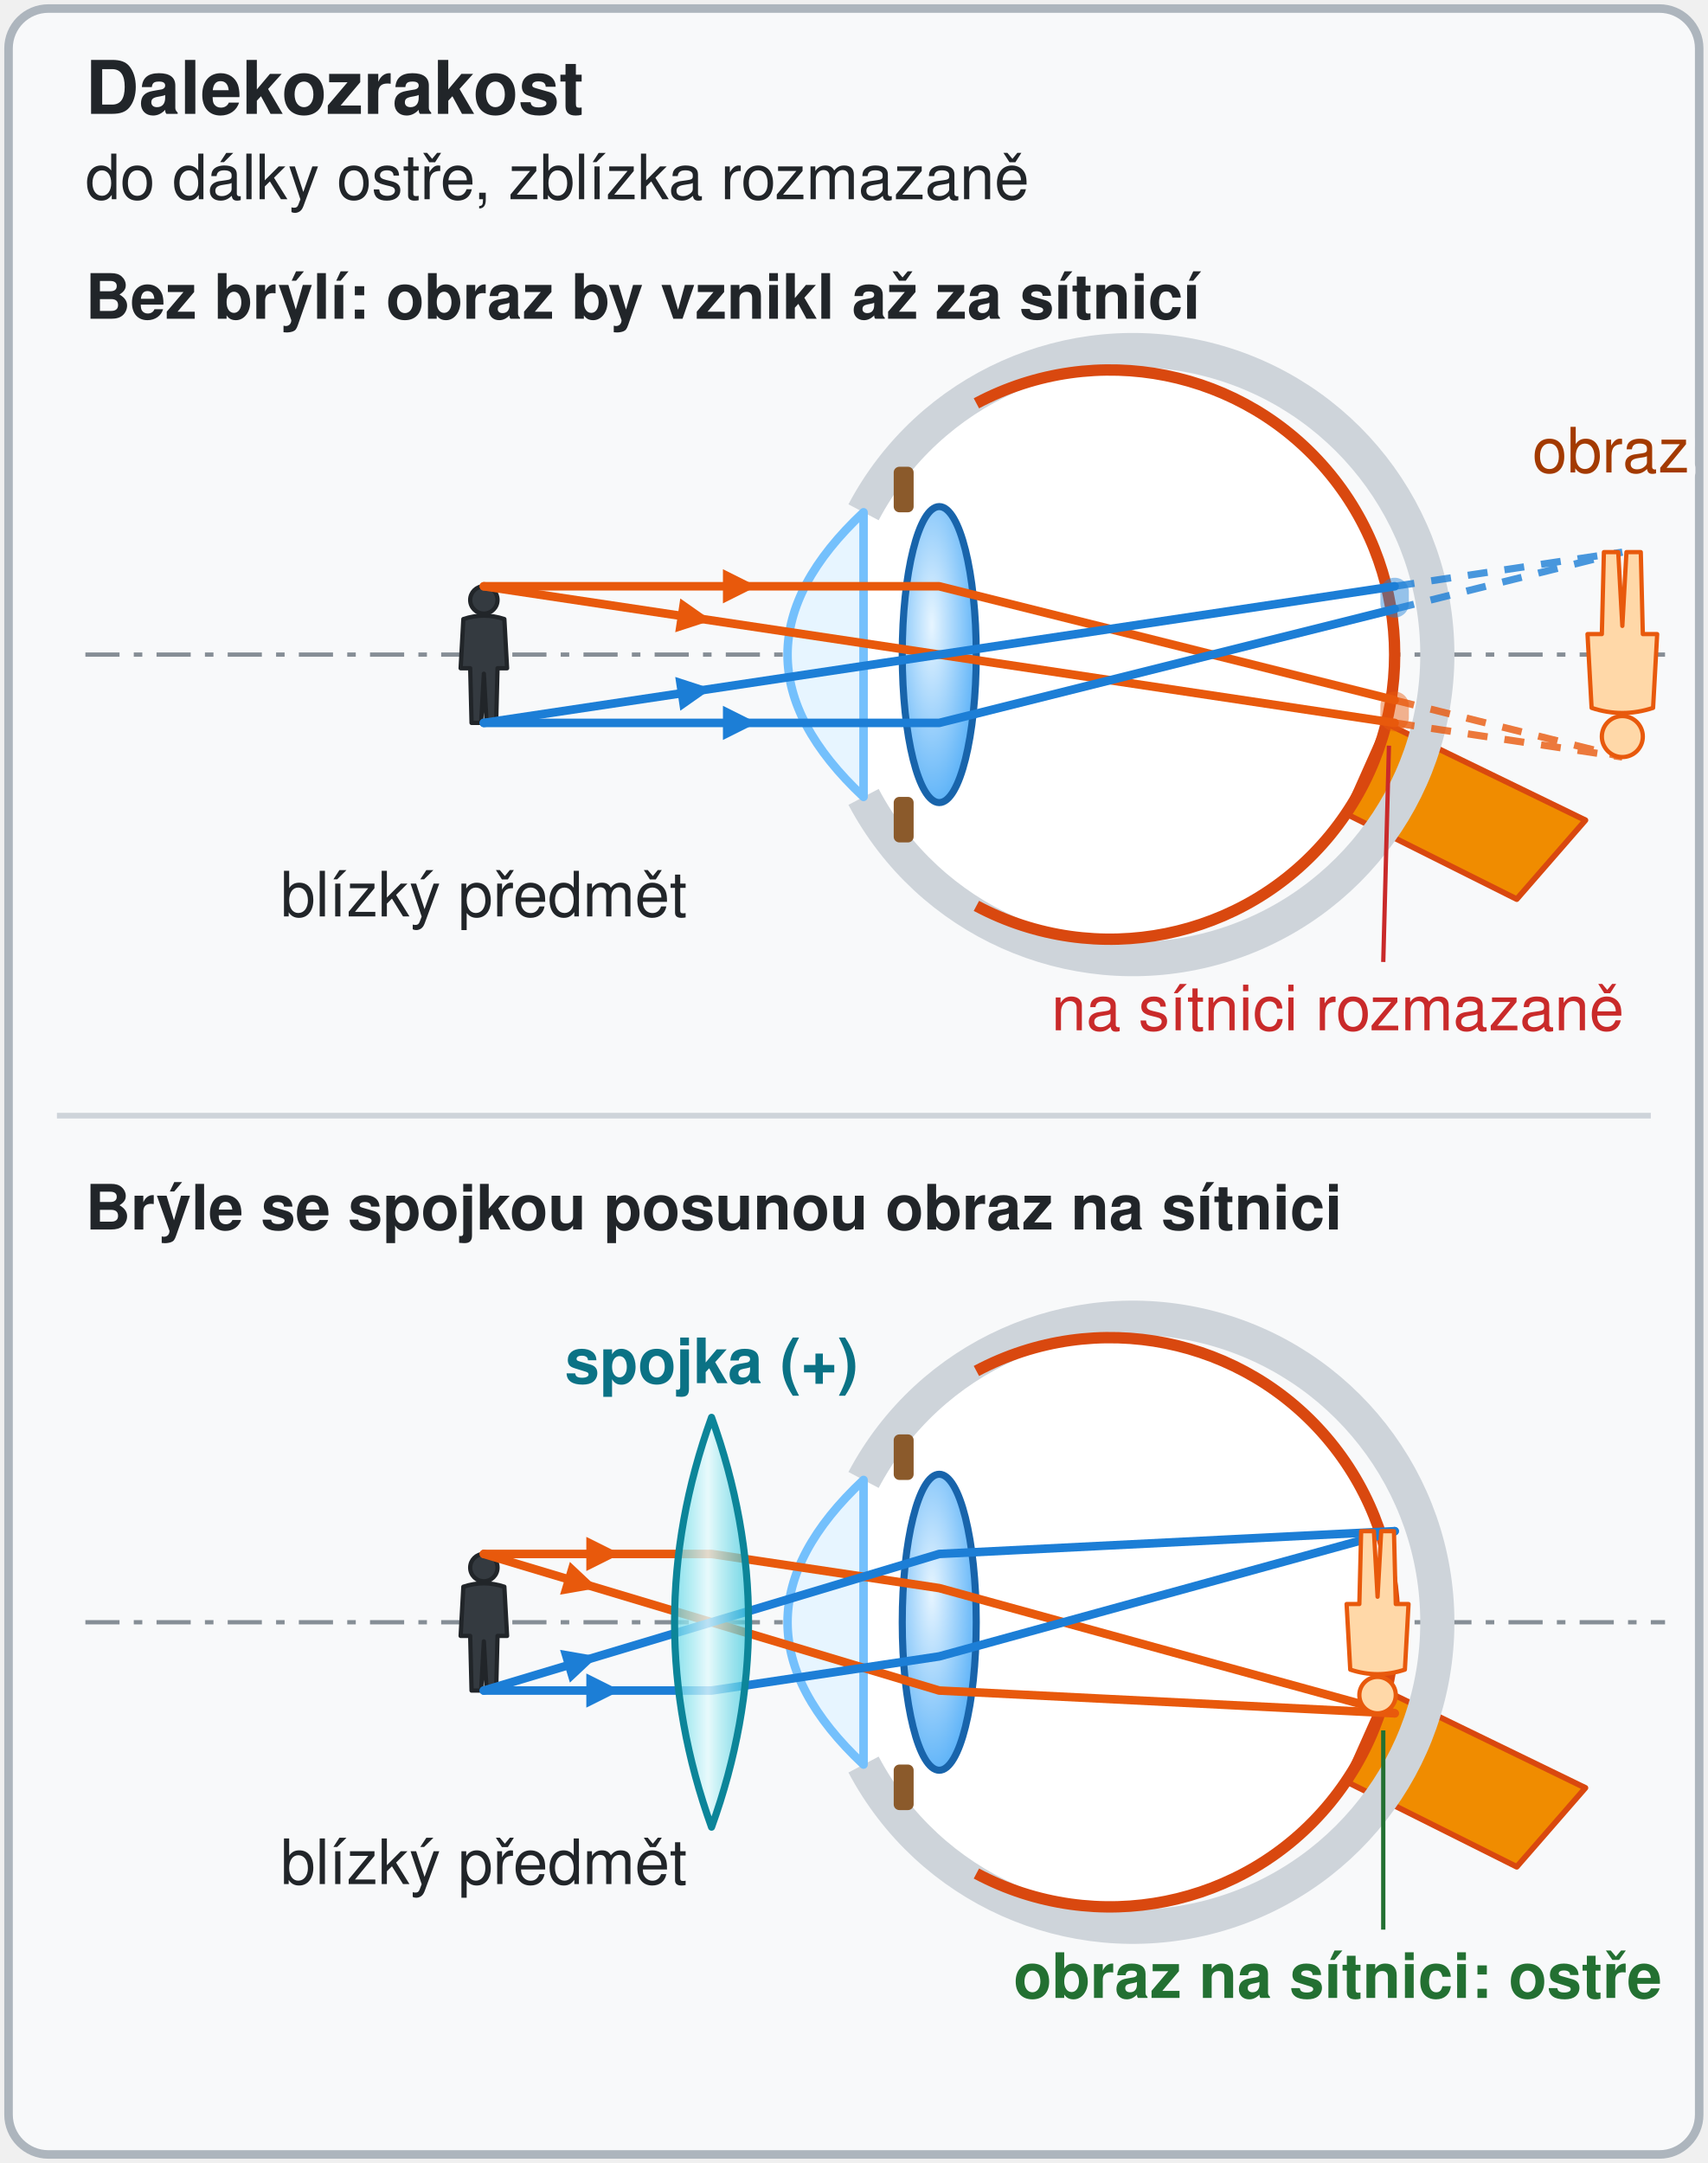
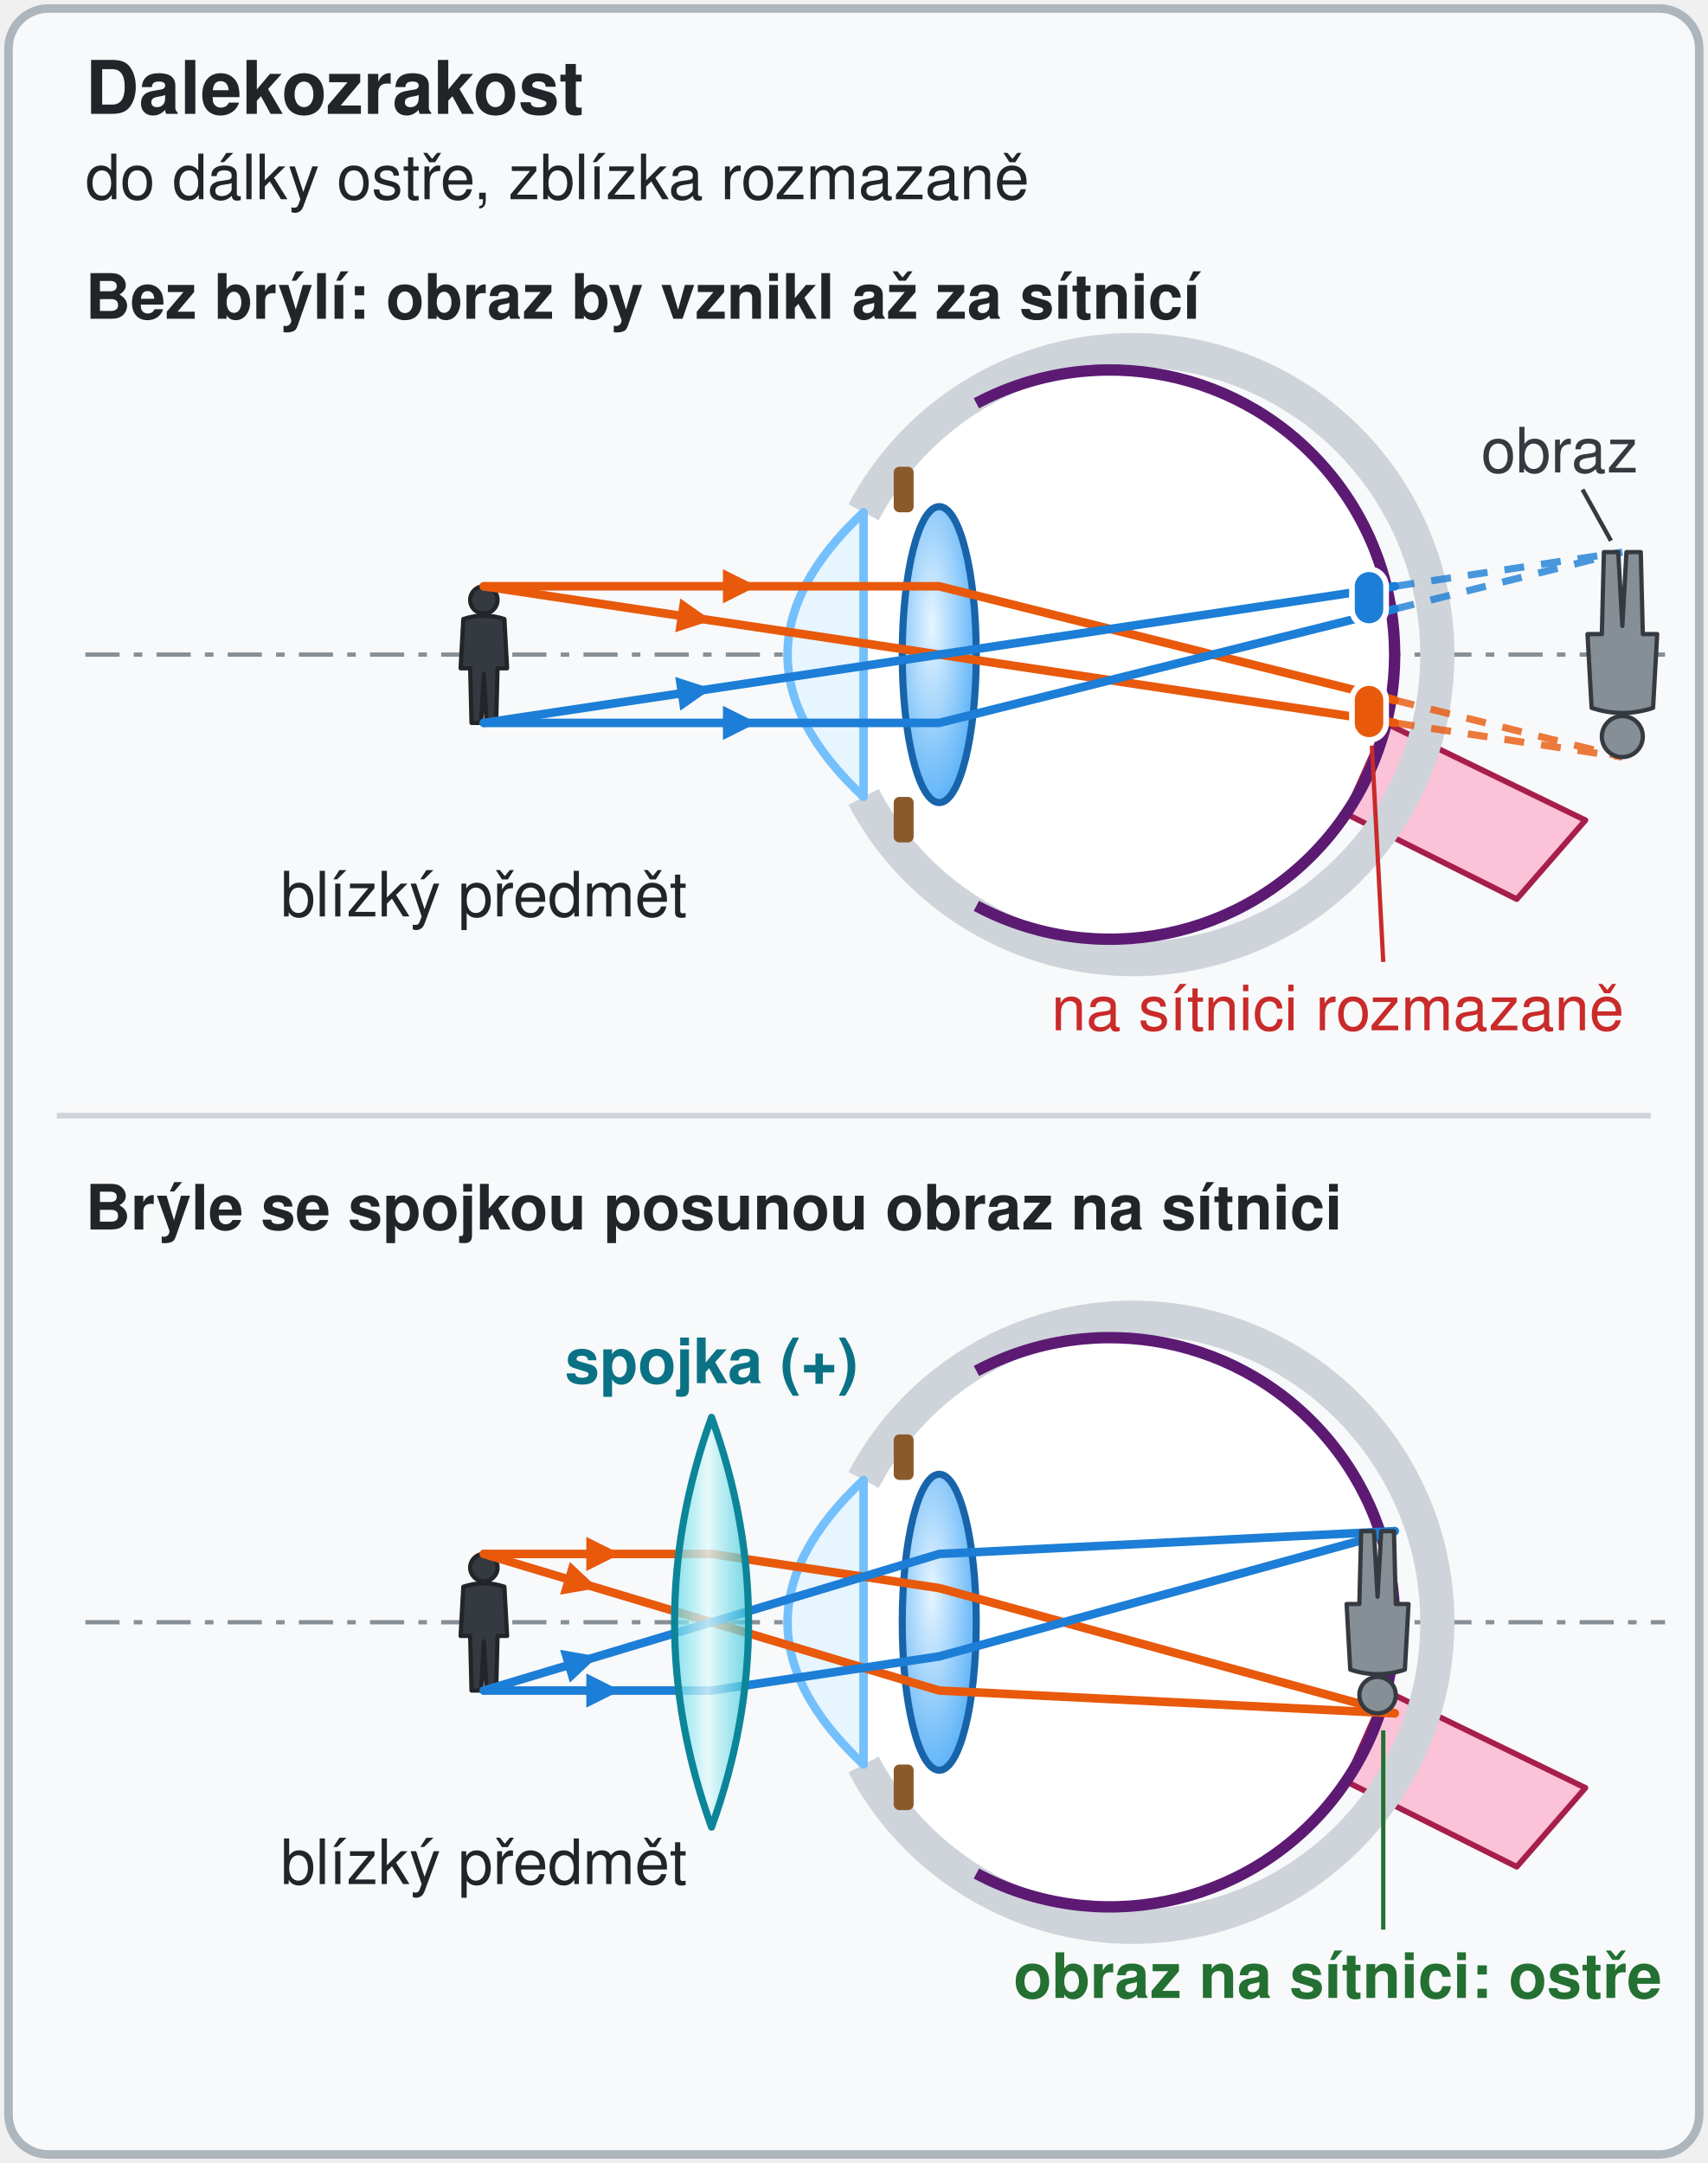
<svg xmlns="http://www.w3.org/2000/svg" viewBox="0 0 600 760" font-family="'Segoe UI', Helvetica, Arial, sans-serif" role="img" aria-label="Dalekozrakost. Nahoře oko bez brýlí: paprsky od blízké postavy se na sítnici ještě nesejdou, obraz by vznikl až za sítnicí a na sítnici dopadá rozmazaně. Dole jsou před okem brýle se spojkou (kladné dioptrie): paprsky se před okem trochu sbíhají a obraz vznikne přesně na sítnici, postava je vidět ostře. Animace: brýle se spojkou sjedou před oko a obraz se posune dopředu na sítnici.">
  <style>
/* Překresleno podle předlohy: PDF lekce 26 Oko, vady oka, str. 9 (obrázek Dalekozrakost / Krátkozrakost: postava vlevo,
   oko v řezu, nahoře obraz mimo sítnici, dole brýlová čočka před okem a obraz na sítnici). Text podle výkladu.
   Model: oko = tenká spojka f = 96 px v místě čočky, sítnice 160 px za ní; brýle = spojka f = 160 px, 80 px před čočkou oka.
   Předmět 160 px před čočkou, polovina výšky 24. Bez brýlí: b = 240 (obraz za sítnicí), polovina obrazu 36.
   S brýlemi: obraz přesně na sítnici (b = 160), polovina obrazu 32. Paprsky z hlavy oranžové, z nohou modré.
   Dolní panel, animace 10 s, smyčka: 0–15 % stav bez brýlí, 15–22 % paprsky bez brýlí zhasnou, 18–30 % brýle sjedou před oko, 30–40 % rozsvítí se paprsky s brýlemi
   a obraz se posune na sítnici, obraz se posune 22–40 %, popisek „ostře“ 30–40 %, 88–100 % návrat. Bez animace (prefers-reduced-motion)
   = koncový stav: brýle nasazené, obraz na sítnici (atributy níže). Horní panel je stav (bez animace). */
.bryle { animation: bryle 10s ease-in-out infinite; }
.stA { animation: stA 10s linear infinite; }
.stB { animation: stB 10s linear infinite; }
.obr { transform-box: view-box; transform-origin: 490px 570px; animation: obr 10s ease-in-out infinite; }
@keyframes bryle { 0%, 18% { transform: translateY(-30px); opacity: 0; } 30%, 90% { transform: translateY(0); opacity: 1; } 96%, 100% { transform: translateY(-30px); opacity: 0; } }
@keyframes stA { 0%, 15% { opacity: 1; } 22%, 96% { opacity: 0; } 100% { opacity: 1; } }
@keyframes stB { 0%, 30% { opacity: 0; } 40%, 88% { opacity: 1; } 94%, 100% { opacity: 0; } }
@keyframes obr { 0%, 22% { transform: translateX(80px) scale(1.13); } 40%, 90% { transform: translateX(0) scale(1); } 96%, 100% { transform: translateX(80px) scale(1.13); } }
@media (prefers-reduced-motion: reduce) { .bryle, .stA, .stB, .obr { animation: none; } }
</style>
  <defs>
    <radialGradient id="cocka" cx="0.4" cy="0.4" r="0.7">
      <stop offset="0" stop-color="#e7f5ff" />
      <stop offset="1" stop-color="#4dabf7" />
    </radialGradient>
    <linearGradient id="sklo" x1="0" y1="0" x2="1" y2="0">
      <stop offset="0" stop-color="#66d9e8" stop-opacity="0.75" />
      <stop offset="0.45" stop-color="#e3fafc" stop-opacity="0.8" />
      <stop offset="1" stop-color="#3bc9db" stop-opacity="0.7" />
    </linearGradient>
  </defs>
  <rect x="3" y="3" width="594" height="754" rx="14" fill="#f8f9fa" stroke="#adb5bd" stroke-width="3" />
  <text x="30" y="40" font-size="26" font-weight="bold" fill="#212529" text-anchor="start">Dalekozrakost</text>
  <text x="30" y="70" font-size="22" font-weight="normal" fill="#212529" text-anchor="start">do dálky ostře, zblízka rozmazaně</text>
  <text x="30" y="112" font-size="22" font-weight="bold" fill="#212529" text-anchor="start">Bez brýlí: obraz by vznikl až za sítnicí</text>
  <line x1="30" y1="230" x2="585" y2="230" stroke="#868e96" stroke-width="1.5" stroke-dasharray="12 5 3 5" />
  <circle cx="390" cy="230" r="100" fill="#ffffff" />
-   <path d="M487.03,254.19 L557.03,288.19 L532.9,315.92 L472.9,285.92 Z" fill="#f08c00" stroke="#d9480f" stroke-width="2" stroke-linejoin="round" />
+   <path d="M487.03,254.19 L557.03,288.19 L532.9,315.92 L472.9,285.92 Z" fill="#fcc2d7" stroke="#a61e4d" stroke-width="2" stroke-linejoin="round" />
  <path d="M303.4,180 A107,107 0 1 1 303.4,280" fill="none" stroke="#ced4da" stroke-width="12" />
-   <path d="M343.05,141.71 A100,100 0 1 1 343.05,318.29" fill="none" stroke="#d9480f" stroke-width="4" />
+   <path d="M343.05,141.71 A100,100 0 1 1 343.05,318.29" fill="none" stroke="#5c1a73" stroke-width="4" />
  <path d="M303.4,180 Q250,230 303.4,280 Z" fill="#e7f5ff" stroke="#74c0fc" stroke-width="3" stroke-linejoin="round" />
  <rect x="314" y="164" width="7" height="16" rx="2" fill="#8b5a2b" />
  <rect x="314" y="280" width="7" height="16" rx="2" fill="#8b5a2b" />
  <ellipse cx="330" cy="230" rx="13" ry="52" fill="url(#cocka)" stroke="#1864ab" stroke-width="2.5" />
  <g transform="translate(170 230) scale(0.48 0.48) translate(0 -50)">
    <circle cx="0" cy="10" r="10" fill="#343a40" stroke="#212529" stroke-width="3.13" />
    <path d="M-15,24 Q0,19 15,24 L17,60 L10,60 L9,100 L2,100 L0,64 L-2,100 L-9,100 L-10,60 L-17,60 Z" fill="#343a40" stroke="#212529" stroke-width="3.13" stroke-linejoin="round" />
  </g>
-   <rect x="485" y="243" width="10" height="14" rx="5" fill="#e8590c" opacity="0.45" />
-   <rect x="485" y="203" width="10" height="14" rx="5" fill="#1c7ed6" opacity="0.45" />
  <path d="M170,206 L330,206 L490,246" pathLength="100" fill="none" stroke="#e8590c" stroke-width="3" stroke-linecap="round" stroke-linejoin="round" />
  <path d="M170,206 L330,230 L490,254" pathLength="100" fill="none" stroke="#e8590c" stroke-width="3" stroke-linecap="round" stroke-linejoin="round" />
  <path d="M490,246 L570,266 M490,254 L570,266" fill="none" stroke="#e8590c" stroke-width="2.5" stroke-dasharray="7 6" opacity="0.8" />
  <path d="M170,254 L330,254 L490,214" pathLength="100" fill="none" stroke="#1c7ed6" stroke-width="3" stroke-linecap="round" stroke-linejoin="round" />
  <path d="M170,254 L330,230 L490,206" pathLength="100" fill="none" stroke="#1c7ed6" stroke-width="3" stroke-linecap="round" stroke-linejoin="round" />
  <path d="M490,214 L570,194 M490,206 L570,194" fill="none" stroke="#1c7ed6" stroke-width="2.5" stroke-dasharray="7 6" opacity="0.8" />
+   <rect x="475" y="240" width="12" height="20" rx="6" fill="#e8590c" stroke="#ffffff" stroke-width="2" />
+   <rect x="475" y="200" width="12" height="20" rx="6" fill="#1c7ed6" stroke="#ffffff" stroke-width="2" />
  <path d="M266,206 L254,212 L254,200 Z" fill="#e8590c" />
  <path d="M250,218 L237.24,222.15 L239.02,210.29 Z" fill="#e8590c" />
  <path d="M266,254 L254,260 L254,248 Z" fill="#1c7ed6" />
  <path d="M250,242 L239.02,249.71 L237.24,237.85 Z" fill="#1c7ed6" />
  <g transform="translate(570 230) scale(0.72 -0.72) translate(0 -50)">
-     <circle cx="0" cy="10" r="10" fill="#ffd8a8" stroke="#e8590c" stroke-width="2.08" />
-     <path d="M-15,24 Q0,19 15,24 L17,60 L10,60 L9,100 L2,100 L0,64 L-2,100 L-9,100 L-10,60 L-17,60 Z" fill="#ffd8a8" stroke="#e8590c" stroke-width="2.08" stroke-linejoin="round" />
+     <circle cx="0" cy="10" r="10" fill="#868e96" stroke="#343a40" stroke-width="2.08" />
+     <path d="M-15,24 Q0,19 15,24 L17,60 L10,60 L9,100 L2,100 L0,64 L-2,100 L-9,100 L-10,60 L-17,60 Z" fill="#868e96" stroke="#343a40" stroke-width="2.08" stroke-linejoin="round" />
  </g>
  <text x="170" y="322" font-size="22" font-weight="normal" fill="#212529" text-anchor="middle" paint-order="stroke" stroke="#f8f9fa" stroke-width="6" stroke-linejoin="round">blízký předmět</text>
-   <text x="566" y="166" font-size="22" font-weight="normal" fill="#a33a00" text-anchor="middle" paint-order="stroke" stroke="#f8f9fa" stroke-width="6" stroke-linejoin="round">obraz</text>
+   <text x="548" y="166" font-size="22" font-weight="normal" fill="#343a40" text-anchor="middle" paint-order="stroke" stroke="#f8f9fa" stroke-width="6" stroke-linejoin="round">obraz</text>
+   <line x1="556" y1="172" x2="566" y2="190" stroke="#343a40" stroke-width="1.5" />
  <text x="470" y="362" font-size="22" font-weight="normal" fill="#c92a2a" text-anchor="middle" paint-order="stroke" stroke="#f8f9fa" stroke-width="6" stroke-linejoin="round">na sítnici rozmazaně</text>
-   <line x1="486" y1="338" x2="488" y2="262" stroke="#c92a2a" stroke-width="1.5" />
+   <line x1="486" y1="338" x2="482" y2="262" stroke="#c92a2a" stroke-width="1.5" />
  <line x1="20" y1="392" x2="580" y2="392" stroke="#ced4da" stroke-width="2" />
  <text x="30" y="432" font-size="22" font-weight="bold" fill="#212529" text-anchor="start">Brýle se spojkou posunou obraz na sítnici</text>
  <line x1="30" y1="570" x2="585" y2="570" stroke="#868e96" stroke-width="1.5" stroke-dasharray="12 5 3 5" />
  <circle cx="390" cy="570" r="100" fill="#ffffff" />
-   <path d="M487.03,594.19 L557.03,628.19 L532.9,655.92 L472.9,625.92 Z" fill="#f08c00" stroke="#d9480f" stroke-width="2" stroke-linejoin="round" />
+   <path d="M487.03,594.19 L557.03,628.19 L532.9,655.92 L472.9,625.92 Z" fill="#fcc2d7" stroke="#a61e4d" stroke-width="2" stroke-linejoin="round" />
  <path d="M303.4,520 A107,107 0 1 1 303.4,620" fill="none" stroke="#ced4da" stroke-width="12" />
-   <path d="M343.05,481.71 A100,100 0 1 1 343.05,658.29" fill="none" stroke="#d9480f" stroke-width="4" />
+   <path d="M343.05,481.71 A100,100 0 1 1 343.05,658.29" fill="none" stroke="#5c1a73" stroke-width="4" />
  <path d="M303.4,520 Q250,570 303.4,620 Z" fill="#e7f5ff" stroke="#74c0fc" stroke-width="3" stroke-linejoin="round" />
  <rect x="314" y="504" width="7" height="16" rx="2" fill="#8b5a2b" />
  <rect x="314" y="620" width="7" height="16" rx="2" fill="#8b5a2b" />
  <ellipse cx="330" cy="570" rx="13" ry="52" fill="url(#cocka)" stroke="#1864ab" stroke-width="2.5" />
  <g transform="translate(170 570) scale(0.48 0.48) translate(0 -50)">
    <circle cx="0" cy="10" r="10" fill="#343a40" stroke="#212529" stroke-width="3.13" />
    <path d="M-15,24 Q0,19 15,24 L17,60 L10,60 L9,100 L2,100 L0,64 L-2,100 L-9,100 L-10,60 L-17,60 Z" fill="#343a40" stroke="#212529" stroke-width="3.13" stroke-linejoin="round" />
  </g>
  <g class="stA" opacity="0">
-     <rect x="485" y="583" width="10" height="14" rx="5" fill="#e8590c" opacity="0.45" />
-     <rect x="485" y="543" width="10" height="14" rx="5" fill="#1c7ed6" opacity="0.45" />
    <path d="M170,546 L330,546 L490,586" pathLength="100" fill="none" stroke="#e8590c" stroke-width="3" stroke-linecap="round" stroke-linejoin="round" />
    <path d="M170,546 L330,570 L490,594" pathLength="100" fill="none" stroke="#e8590c" stroke-width="3" stroke-linecap="round" stroke-linejoin="round" />
    <path d="M490,586 L570,606 M490,594 L570,606" fill="none" stroke="#e8590c" stroke-width="2.5" stroke-dasharray="7 6" opacity="0.8" />
    <path d="M170,594 L330,594 L490,554" pathLength="100" fill="none" stroke="#1c7ed6" stroke-width="3" stroke-linecap="round" stroke-linejoin="round" />
    <path d="M170,594 L330,570 L490,546" pathLength="100" fill="none" stroke="#1c7ed6" stroke-width="3" stroke-linecap="round" stroke-linejoin="round" />
    <path d="M490,554 L570,534 M490,546 L570,534" fill="none" stroke="#1c7ed6" stroke-width="2.5" stroke-dasharray="7 6" opacity="0.8" />
    <path d="M266,546 L254,552 L254,540 Z" fill="#e8590c" />
    <path d="M250,558 L237.24,562.15 L239.02,550.29 Z" fill="#e8590c" />
    <path d="M266,594 L254,600 L254,588 Z" fill="#1c7ed6" />
    <path d="M250,582 L239.02,589.71 L237.24,577.85 Z" fill="#1c7ed6" />
+     <rect x="475" y="580" width="12" height="20" rx="6" fill="#e8590c" stroke="#ffffff" stroke-width="2" />
+     <rect x="475" y="540" width="12" height="20" rx="6" fill="#1c7ed6" stroke="#ffffff" stroke-width="2" />
  </g>
  <g class="stB">
    <path d="M170,546 L250,546 L330,558 L490,602" pathLength="100" fill="none" stroke="#e8590c" stroke-width="3" stroke-linecap="round" stroke-linejoin="round" />
    <path d="M170,546 L250,570 L330,594 L490,602" pathLength="100" fill="none" stroke="#e8590c" stroke-width="3" stroke-linecap="round" stroke-linejoin="round" />
    <path d="M170,594 L250,594 L330,582 L490,538" pathLength="100" fill="none" stroke="#1c7ed6" stroke-width="3" stroke-linecap="round" stroke-linejoin="round" />
    <path d="M170,594 L250,570 L330,546 L490,538" pathLength="100" fill="none" stroke="#1c7ed6" stroke-width="3" stroke-linecap="round" stroke-linejoin="round" />
    <path d="M218,546 L206,552 L206,540 Z" fill="#e8590c" />
    <path d="M210,558 L196.78,560.3 L200.23,548.8 Z" fill="#e8590c" />
    <path d="M218,594 L206,600 L206,588 Z" fill="#1c7ed6" />
    <path d="M210,582 L200.23,591.2 L196.78,579.7 Z" fill="#1c7ed6" />
  </g>
  <g class="obr">
    <g transform="translate(484 570) scale(0.64 -0.64) translate(0 -50)">
-       <circle cx="0" cy="10" r="10" fill="#ffd8a8" stroke="#e8590c" stroke-width="2.34" />
-       <path d="M-15,24 Q0,19 15,24 L17,60 L10,60 L9,100 L2,100 L0,64 L-2,100 L-9,100 L-10,60 L-17,60 Z" fill="#ffd8a8" stroke="#e8590c" stroke-width="2.34" stroke-linejoin="round" />
+       <circle cx="0" cy="10" r="10" fill="#868e96" stroke="#343a40" stroke-width="2.34" />
+       <path d="M-15,24 Q0,19 15,24 L17,60 L10,60 L9,100 L2,100 L0,64 L-2,100 L-9,100 L-10,60 L-17,60 Z" fill="#868e96" stroke="#343a40" stroke-width="2.34" stroke-linejoin="round" />
    </g>
  </g>
  <g class="bryle">
    <path d="M250,498 Q276,570 250,642 Q224,570 250,498 Z" fill="url(#sklo)" stroke="#0c8599" stroke-width="2.5" stroke-linejoin="round" />
  </g>
  <g class="bryle">
    <text x="250" y="486" font-size="22" font-weight="bold" fill="#0b7285" text-anchor="middle" paint-order="stroke" stroke="#f8f9fa" stroke-width="6" stroke-linejoin="round">spojka (+)</text>
  </g>
  <text x="170" y="662" font-size="22" font-weight="normal" fill="#212529" text-anchor="middle" paint-order="stroke" stroke="#f8f9fa" stroke-width="6" stroke-linejoin="round">blízký předmět</text>
  <g class="stB">
    <text x="470" y="702" font-size="22" font-weight="bold" fill="#237032" text-anchor="middle" paint-order="stroke" stroke="#f8f9fa" stroke-width="6" stroke-linejoin="round">obraz na sítnici: ostře</text>
    <line x1="486" y1="678" x2="486" y2="608" stroke="#237032" stroke-width="1.5" />
  </g>
</svg>
